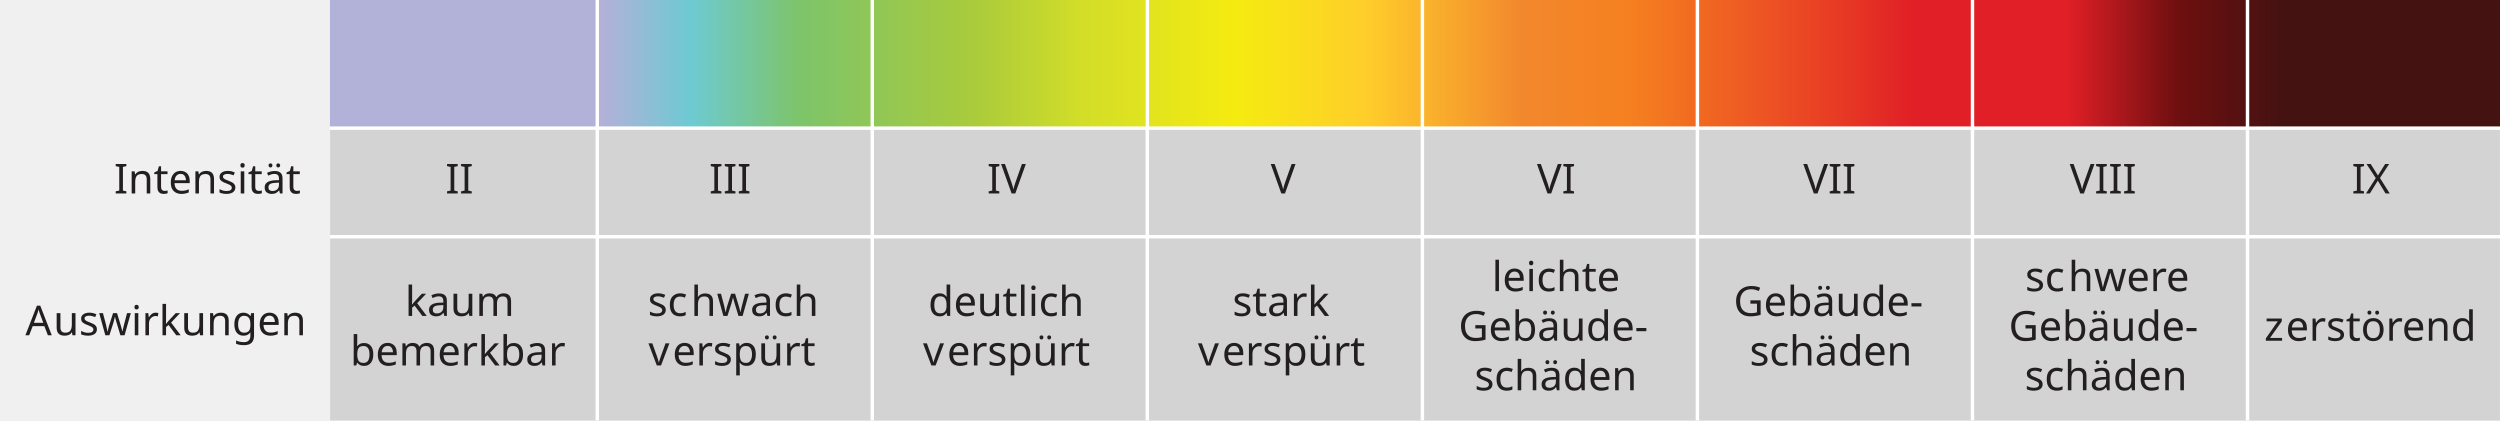
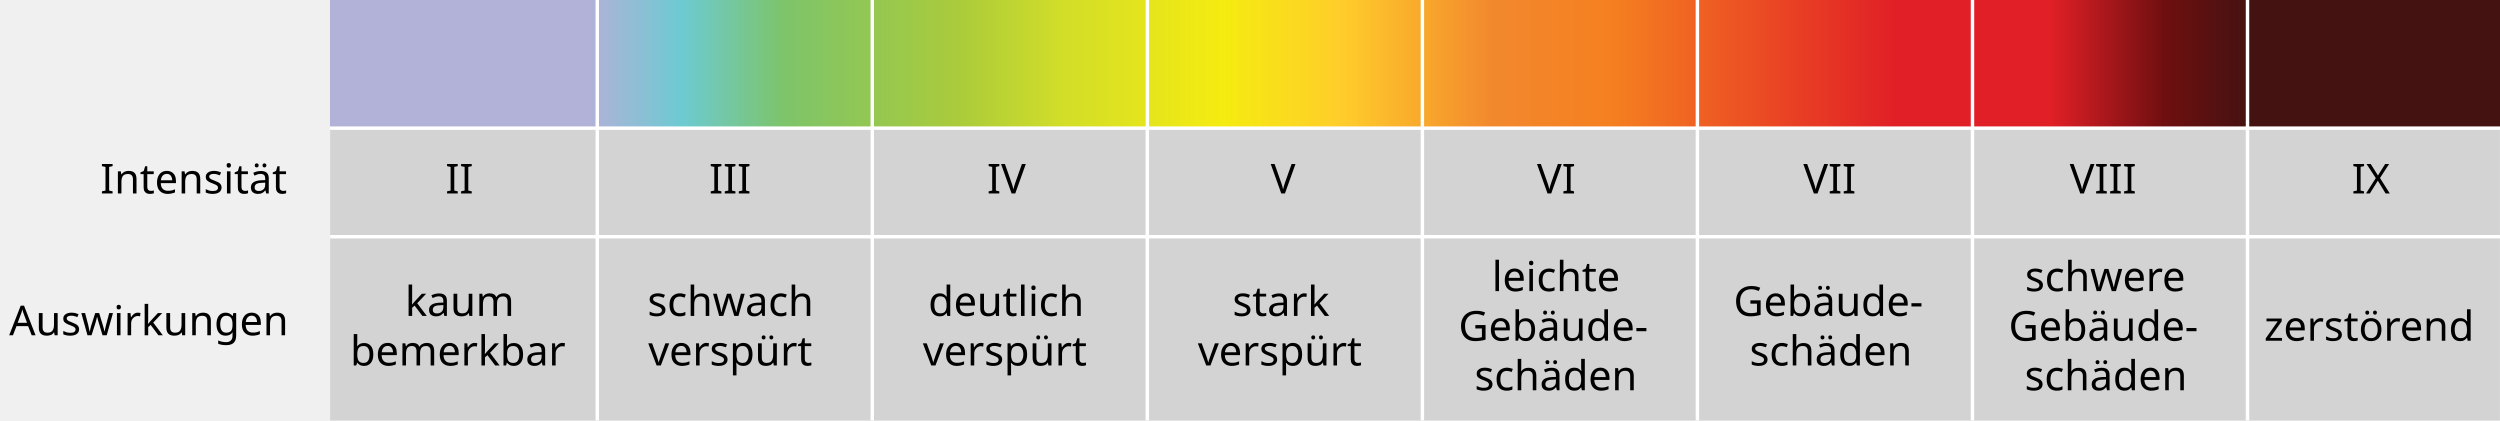
- <svg xmlns="http://www.w3.org/2000/svg" id="Deutsch" viewBox="0 0 363.07 61.06">
-   <defs>
-     <style>
-       .cls-1 {
-         letter-spacing: 0em;
-       }
- 
-       .cls-2 {
-         fill: #231f20;
-         font-family: Verdana, Verdana;
-         font-size: 6px;
-       }
- 
-       .cls-3 {
-         letter-spacing: 0em;
-       }
- 
-       .cls-4 {
-         stroke: #fff;
-         stroke-miterlimit: 10;
-         stroke-width: .5px;
-       }
- 
-       .cls-4, .cls-5 {
-         fill: none;
-       }
- 
-       .cls-6 {
-         clip-path: url(#clippath);
-       }
- 
-       .cls-7 {
-         fill: #d3d3d3;
-       }
- 
-       .cls-8 {
-         letter-spacing: 0em;
-       }
- 
-       .cls-9 {
-         letter-spacing: 0em;
-       }
- 
-       .cls-10 {
-         fill: url(#linear-gradient);
-       }
-     </style>
-     <clipPath id="clippath">
-       <rect class="cls-5" x="47.92" width="315.15" height="18.61" />
-     </clipPath>
-     <linearGradient id="linear-gradient" x1="794.54" y1="547.55" x2="2015.76" y2="547.55" gradientTransform="translate(-157.12 -602.58) scale(.26 1.12)" gradientUnits="userSpaceOnUse">
-       <stop offset="0" stop-color="#b2b1d8" />
-       <stop offset=".12" stop-color="#b2b1d8" />
-       <stop offset=".16" stop-color="#6dcad2" />
-       <stop offset=".21" stop-color="#7dc46a" />
-       <stop offset=".29" stop-color="#aacb3b" />
-       <stop offset=".34" stop-color="#d3de28" />
-       <stop offset=".41" stop-color="#f5eb10" />
-       <stop offset=".47" stop-color="#ffcd2b" />
-       <stop offset=".54" stop-color="#f2882d" />
-       <stop offset=".59" stop-color="#f58020" />
-       <stop offset=".67" stop-color="#ea4624" />
-       <stop offset=".72" stop-color="#e01f26" />
-       <stop offset=".79" stop-color="#e01f26" />
-       <stop offset=".84" stop-color="#6f0f10" />
-       <stop offset=".89" stop-color="#431211" />
-     </linearGradient>
-   </defs>
-   <text class="cls-2" transform="translate(16.57 28.1)">
-     <tspan x="0" y="0">Intensität</tspan>
-   </text>
-   <text class="cls-2" transform="translate(3.69 48.69)">
-     <tspan class="cls-8" x="0" y="0">A</tspan>
-     <tspan x="4.07" y="0">uswirkungen</tspan>
-   </text>
-   <g class="cls-6">
-     <rect class="cls-10" x="47.92" width="315.15" height="18.61" />
+ <svg xmlns="http://www.w3.org/2000/svg" xmlns:xlink="http://www.w3.org/1999/xlink" version="1.1" x="0px" y="0px" viewBox="0 0 363.07 61.06" style="enable-background:new 0 0 363.07 61.06;" xml:space="preserve">
+   <style type="text/css">
+ 	
+ 		.st0{clip-path:url(#SVGID_00000166648635984941866720000003370879949257273278_);fill:url(#SVGID_00000141422482436803427840000004388518690449394058_);}
+ 	.st1{fill:#D3D3D3;}
+ 	.st2{fill:none;stroke:#FFFFFF;stroke-width:0.5;stroke-miterlimit:10;}
+ 	
+ 		.st3{clip-path:url(#SVGID_00000151528852290667060560000013844144233881466535_);fill:url(#SVGID_00000102524518260831788900000005826707805466682020_);}
+ 	
+ 		.st4{clip-path:url(#SVGID_00000154408550421242458070000010146894424572044959_);fill:url(#SVGID_00000046332794213400337270000008089932660225793947_);}
+ 	.st5{display:none;}
+ 	.st6{display:inline;fill:none;stroke:#A7A9AC;stroke-width:0.25;stroke-miterlimit:10;}
+ 	.st7{font-family:'Verdana';}
+ 	.st8{font-size:6px;}
+ 	
+ 		.st9{clip-path:url(#SVGID_00000021836775763356775690000010179105288701612676_);fill:url(#SVGID_00000142886684355676784230000007418945307975181200_);}
+ </style>
+   <g id="Hilfslinien">
+ </g>
+   <g id="Italienisch">
+ </g>
+   <g id="Französisch">
+ </g>
+   <g id="Englisch">
+ </g>
+   <g id="Deutsch">
+     <g class="st5">
+       <line class="st6" x1="98.39" y1="-9.73" x2="98.39" y2="10.39" />
+       <line class="st6" x1="150.97" y1="-9.73" x2="150.97" y2="10.39" />
+       <line class="st6" x1="177.25" y1="-9.73" x2="177.25" y2="10.39" />
+       <line class="st6" x1="203.54" y1="-9.73" x2="203.54" y2="10.39" />
+       <line class="st6" x1="229.83" y1="-9.73" x2="229.83" y2="10.39" />
+       <line class="st6" x1="124.68" y1="-9.73" x2="124.68" y2="10.39" />
+     </g>
+     <g>
+       <text transform="matrix(1 0 0 1 14.5694 28.0987)" class="st7 st8">Intensität</text>
+     </g>
+     <g>
+       <text transform="matrix(1 0 0 1 1.3344 48.689)" class="st7 st8">Auswirkungen</text>
+     </g>
+     <g>
+       <defs>
+         <rect id="SVGID_00000080198005715310773020000005479069901802464648_" x="47.92" width="315.15" height="18.61" />
+       </defs>
+       <clipPath id="SVGID_00000062193806833473126230000016786042119313417133_">
+         <use xlink:href="#SVGID_00000080198005715310773020000005479069901802464648_" style="overflow:visible;" />
+       </clipPath>
+       <linearGradient id="SVGID_00000065055517156249419400000010089612390018370201_" gradientUnits="userSpaceOnUse" x1="794.543" y1="547.551" x2="2015.76" y2="547.551" gradientTransform="matrix(0.2581 0 0 1.1175 -157.1173 -602.5829)">
+         <stop offset="0" style="stop-color:#B2B1D8" />
+         <stop offset="0.119" style="stop-color:#B2B1D8" />
+         <stop offset="0.162" style="stop-color:#6DCAD2" />
+         <stop offset="0.209" style="stop-color:#7DC46A" />
+         <stop offset="0.289" style="stop-color:#AACB3B" />
+         <stop offset="0.339" style="stop-color:#D3DE28" />
+         <stop offset="0.412" style="stop-color:#F5EB10" />
+         <stop offset="0.466" style="stop-color:#FFCD2B" />
+         <stop offset="0.536" style="stop-color:#F2882D" />
+         <stop offset="0.59" style="stop-color:#F58020" />
+         <stop offset="0.666" style="stop-color:#EA4624" />
+         <stop offset="0.722" style="stop-color:#E01F26" />
+         <stop offset="0.793" style="stop-color:#E01F26" />
+         <stop offset="0.845" style="stop-color:#6F0F10" />
+         <stop offset="0.886" style="stop-color:#431211" />
+       </linearGradient>
+       <rect x="47.92" style="clip-path:url(#SVGID_00000062193806833473126230000016786042119313417133_);fill:url(#SVGID_00000065055517156249419400000010089612390018370201_);" width="315.15" height="18.61" />
+     </g>
+     <rect x="47.95" y="18.61" class="st1" width="315.11" height="15.77" />
+     <g>
+       <line class="st2" x1="326.4" y1="0" x2="326.4" y2="18.61" />
+       <line class="st2" x1="86.74" y1="0" x2="86.74" y2="18.61" />
+       <line class="st2" x1="126.68" y1="0" x2="126.68" y2="18.61" />
+       <line class="st2" x1="166.63" y1="0" x2="166.63" y2="18.61" />
+       <line class="st2" x1="246.51" y1="0" x2="246.51" y2="18.61" />
+       <line class="st2" x1="286.46" y1="0" x2="286.46" y2="18.61" />
+       <line class="st2" x1="206.57" y1="0" x2="206.57" y2="18.61" />
+     </g>
+     <rect x="47.95" y="34.38" class="st1" width="315.11" height="26.68" />
+     <g>
+       <text transform="matrix(1 0 0 1 58.8243 45.8805)">
+         <tspan x="0" y="0" class="st7 st8">kaum</tspan>
+         <tspan x="-7.97" y="7.2" class="st7 st8">bemerkbar</tspan>
+       </text>
+     </g>
+     <g>
+       <text transform="matrix(1 0 0 1 94.0333 45.8805)">
+         <tspan x="0" y="0" class="st7 st8">schwach</tspan>
+         <tspan x="0.11" y="7.2" class="st7 st8">verspürt</tspan>
+       </text>
+     </g>
+     <g>
+       <text transform="matrix(1 0 0 1 134.8146 45.8802)">
+         <tspan x="0" y="0" class="st7 st8">deutlich</tspan>
+         <tspan x="-0.79" y="7.2" class="st7 st8">verspürt</tspan>
+       </text>
+     </g>
+     <g>
+       <text transform="matrix(1 0 0 1 178.9929 45.8805)">
+         <tspan x="0" y="0" class="st7 st8">stark</tspan>
+         <tspan x="-5.03" y="7.2" class="st7 st8">verspürt</tspan>
+       </text>
+     </g>
+     <g>
+       <text transform="matrix(1 0 0 1 216.6635 42.2799)">
+         <tspan x="0" y="0" class="st7 st8">leichte</tspan>
+         <tspan x="-4.84" y="7.2" class="st7 st8">Gebäude-</tspan>
+         <tspan x="-2.52" y="14.4" class="st7 st8">schäden</tspan>
+       </text>
+     </g>
+     <g>
+       <text transform="matrix(1 0 0 1 251.7695 45.8805)">
+         <tspan x="0" y="0" class="st7 st8">Gebäude-</tspan>
+         <tspan x="2.32" y="7.2" class="st7 st8">schäden</tspan>
+       </text>
+     </g>
+     <g>
+       <text transform="matrix(1 0 0 1 294.0851 42.2797)">
+         <tspan x="0" y="0" class="st7 st8">schwere</tspan>
+         <tspan x="-2.37" y="7.2" class="st7 st8">Gebäude-</tspan>
+         <tspan x="-0.05" y="14.4" class="st7 st8">schäden</tspan>
+       </text>
+     </g>
+     <g>
+       <text transform="matrix(1 0 0 1 328.8171 49.48)" class="st7 st8">zerstörend</text>
+     </g>
+     <text transform="matrix(1 0 0 1 64.6922 28.0983)" class="st7 st8">II</text>
+     <text transform="matrix(1 0 0 1 102.9877 28.0982)" class="st7 st8">III</text>
+     <text transform="matrix(1 0 0 1 143.3457 28.0978)" class="st7 st8">IV</text>
+     <text transform="matrix(1 0 0 1 184.5457 28.098)" class="st7 st8">V</text>
+     <text transform="matrix(1 0 0 1 223.2133 28.098)" class="st7 st8">VI</text>
+     <text transform="matrix(1 0 0 1 261.8927 28.0977)" class="st7 st8">VII</text>
+     <text transform="matrix(1 0 0 1 300.5808 28.0981)" class="st7 st8">VIII</text>
+     <text transform="matrix(1 0 0 1 341.5435 28.0979)" class="st7 st8">IX</text>
+     <g>
+       <line class="st2" x1="326.4" y1="18.61" x2="326.4" y2="61.06" />
+       <line class="st2" x1="86.74" y1="18.61" x2="86.74" y2="61.06" />
+       <line class="st2" x1="126.68" y1="18.61" x2="126.68" y2="61.06" />
+       <line class="st2" x1="166.62" y1="18.61" x2="166.62" y2="61.06" />
+       <line class="st2" x1="246.51" y1="18.61" x2="246.51" y2="61.06" />
+       <line class="st2" x1="286.46" y1="18.61" x2="286.46" y2="61.06" />
+       <line class="st2" x1="206.57" y1="18.61" x2="206.57" y2="61.06" />
+     </g>
+     <line class="st2" x1="363.07" y1="18.61" x2="47.92" y2="18.61" />
+     <line class="st2" x1="363.07" y1="34.38" x2="47.94" y2="34.38" />
  </g>
-   <rect class="cls-7" x="47.95" y="18.61" width="315.11" height="15.77" />
-   <g>
-     <line class="cls-4" x1="326.4" y1="0" x2="326.4" y2="18.61" />
-     <line class="cls-4" x1="86.74" y1="0" x2="86.74" y2="18.61" />
-     <line class="cls-4" x1="126.68" y1="0" x2="126.68" y2="18.61" />
-     <line class="cls-4" x1="166.63" y1="0" x2="166.63" y2="18.61" />
-     <line class="cls-4" x1="246.51" y1="0" x2="246.51" y2="18.61" />
-     <line class="cls-4" x1="286.46" y1="0" x2="286.46" y2="18.61" />
-     <line class="cls-4" x1="206.57" y1="0" x2="206.57" y2="18.61" />
-   </g>
-   <rect class="cls-7" x="47.95" y="34.38" width="315.11" height="26.68" />
-   <text class="cls-2" transform="translate(58.82 45.88)">
-     <tspan x="0" y="0">kaum</tspan>
-     <tspan x="-7.97" y="7.2">bemerkbar</tspan>
-   </text>
-   <text class="cls-2" transform="translate(94.08 45.88)">
-     <tspan x="0" y="0">sc</tspan>
-     <tspan class="cls-8" x="6.25" y="0">h</tspan>
-     <tspan class="cls-9" x="10.02" y="0">w</tspan>
-     <tspan x="14.87" y="0">ach</tspan>
-     <tspan class="cls-3" x=".09" y="7.2">v</tspan>
-     <tspan x="3.59" y="7.2">erspürt</tspan>
-   </text>
-   <text class="cls-2" transform="translate(134.81 45.88)">
-     <tspan x="0" y="0">deutlich</tspan>
-     <tspan class="cls-3" x="-.76" y="7.2">v</tspan>
-     <tspan x="2.73" y="7.2">erspürt</tspan>
-   </text>
-   <text class="cls-2" transform="translate(178.99 45.88)">
-     <tspan x="0" y="0">stark</tspan>
-     <tspan class="cls-3" x="-5.01" y="7.2">v</tspan>
-     <tspan x="-1.51" y="7.2">erspürt</tspan>
-   </text>
-   <text class="cls-2" transform="translate(216.66 42.28)">
-     <tspan x="0" y="0">leichte</tspan>
-     <tspan x="-4.84" y="7.2">Gebäude-</tspan>
-     <tspan x="-2.52" y="14.4">schäden</tspan>
-   </text>
-   <text class="cls-2" transform="translate(251.77 45.88)">
-     <tspan x="0" y="0">Gebäude-</tspan>
-     <tspan x="2.32" y="7.2">schäden</tspan>
-   </text>
-   <text class="cls-2" transform="translate(294.1 42.28)">
-     <tspan x="0" y="0">sc</tspan>
-     <tspan class="cls-8" x="6.25" y="0">h</tspan>
-     <tspan x="10.02" y="0">were</tspan>
-     <tspan x="-2.38" y="7.2">Gebäude-</tspan>
-     <tspan x="-.06" y="14.4">schäden</tspan>
-   </text>
-   <text class="cls-2" transform="translate(328.83 49.48)">
-     <tspan class="cls-1" x="0" y="0">z</tspan>
-     <tspan x="3.12" y="0">erstörend</tspan>
-   </text>
-   <text class="cls-2" transform="translate(64.69 28.1)">
-     <tspan x="0" y="0">II</tspan>
-   </text>
-   <text class="cls-2" transform="translate(102.99 28.1)">
-     <tspan x="0" y="0">III</tspan>
-   </text>
-   <text class="cls-2" transform="translate(143.35 28.1)">
-     <tspan x="0" y="0">IV</tspan>
-   </text>
-   <text class="cls-2" transform="translate(184.55 28.1)">
-     <tspan x="0" y="0">V</tspan>
-   </text>
-   <text class="cls-2" transform="translate(223.21 28.1)">
-     <tspan x="0" y="0">VI</tspan>
-   </text>
-   <text class="cls-2" transform="translate(261.89 28.1)">
-     <tspan x="0" y="0">VII</tspan>
-   </text>
-   <text class="cls-2" transform="translate(300.58 28.1)">
-     <tspan x="0" y="0">VIII</tspan>
-   </text>
-   <text class="cls-2" transform="translate(341.54 28.1)">
-     <tspan x="0" y="0">IX</tspan>
-   </text>
-   <g>
-     <line class="cls-4" x1="326.4" y1="18.61" x2="326.4" y2="61.06" />
-     <line class="cls-4" x1="86.74" y1="18.61" x2="86.74" y2="61.06" />
-     <line class="cls-4" x1="126.68" y1="18.61" x2="126.68" y2="61.06" />
-     <line class="cls-4" x1="166.62" y1="18.61" x2="166.62" y2="61.06" />
-     <line class="cls-4" x1="246.51" y1="18.61" x2="246.51" y2="61.06" />
-     <line class="cls-4" x1="286.46" y1="18.61" x2="286.46" y2="61.06" />
-     <line class="cls-4" x1="206.57" y1="18.61" x2="206.57" y2="61.06" />
-   </g>
-   <line class="cls-4" x1="363.07" y1="18.61" x2="47.92" y2="18.61" />
-   <line class="cls-4" x1="363.07" y1="34.38" x2="47.94" y2="34.38" />
</svg>
